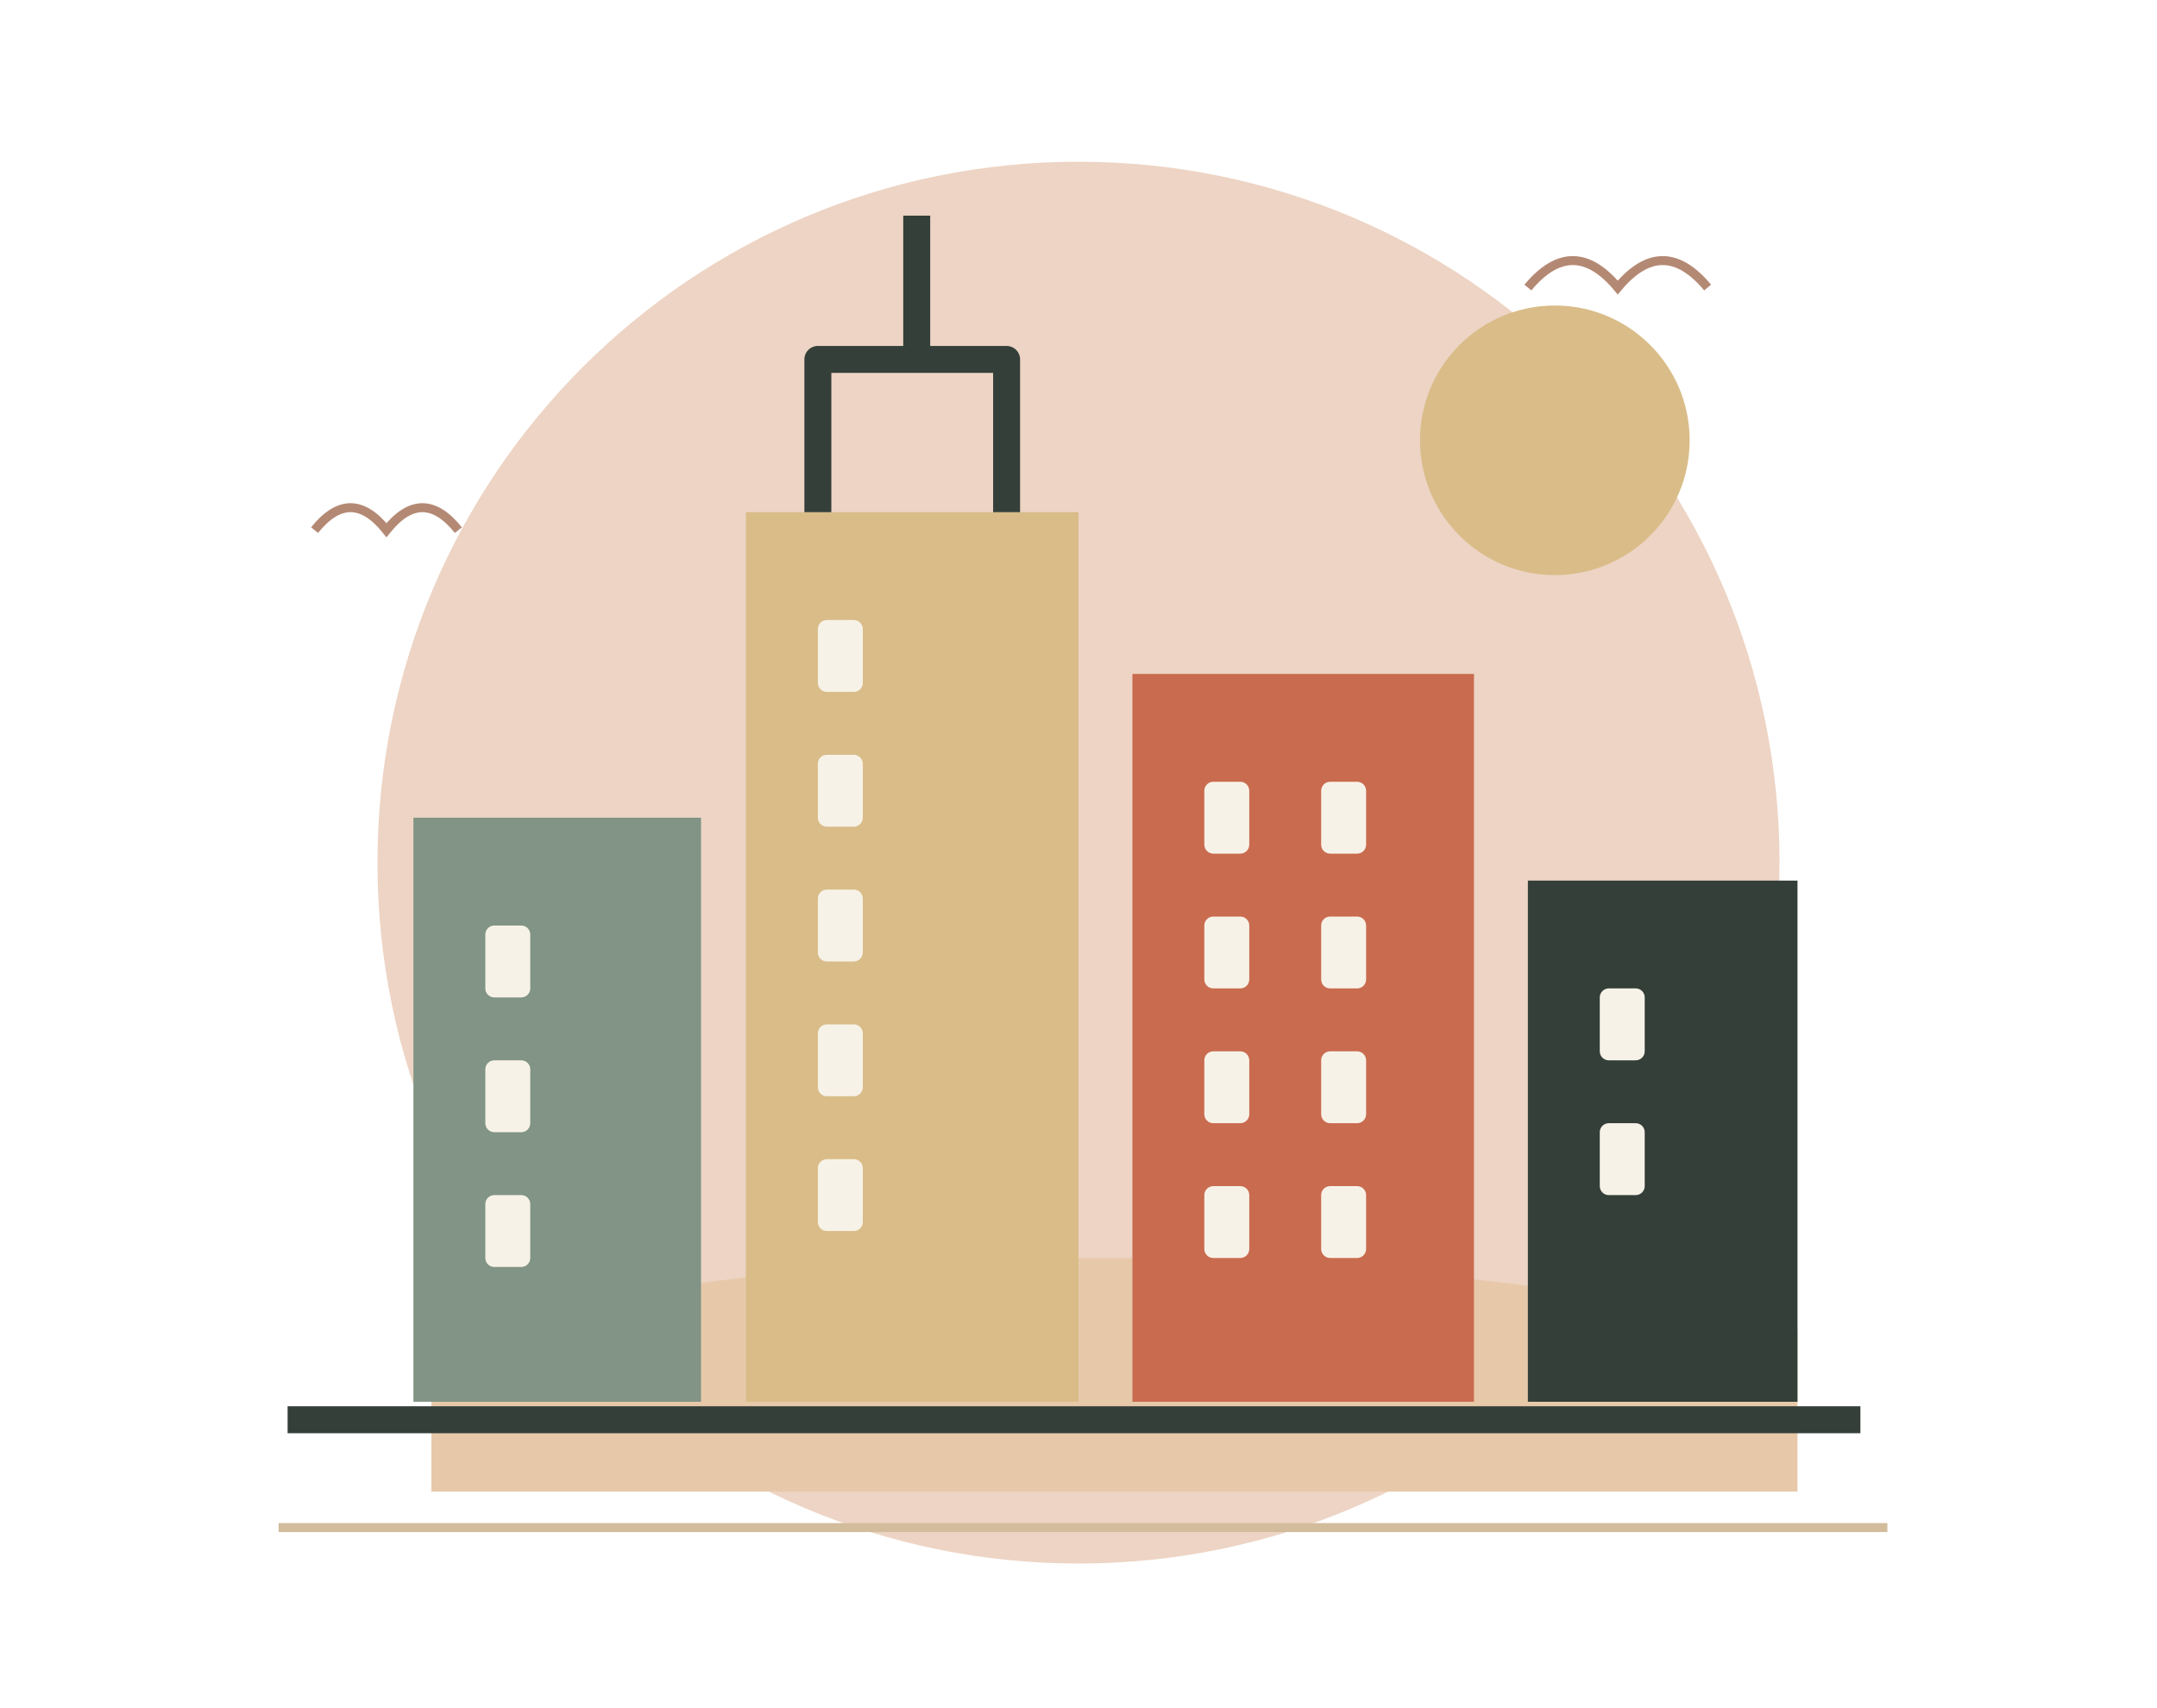
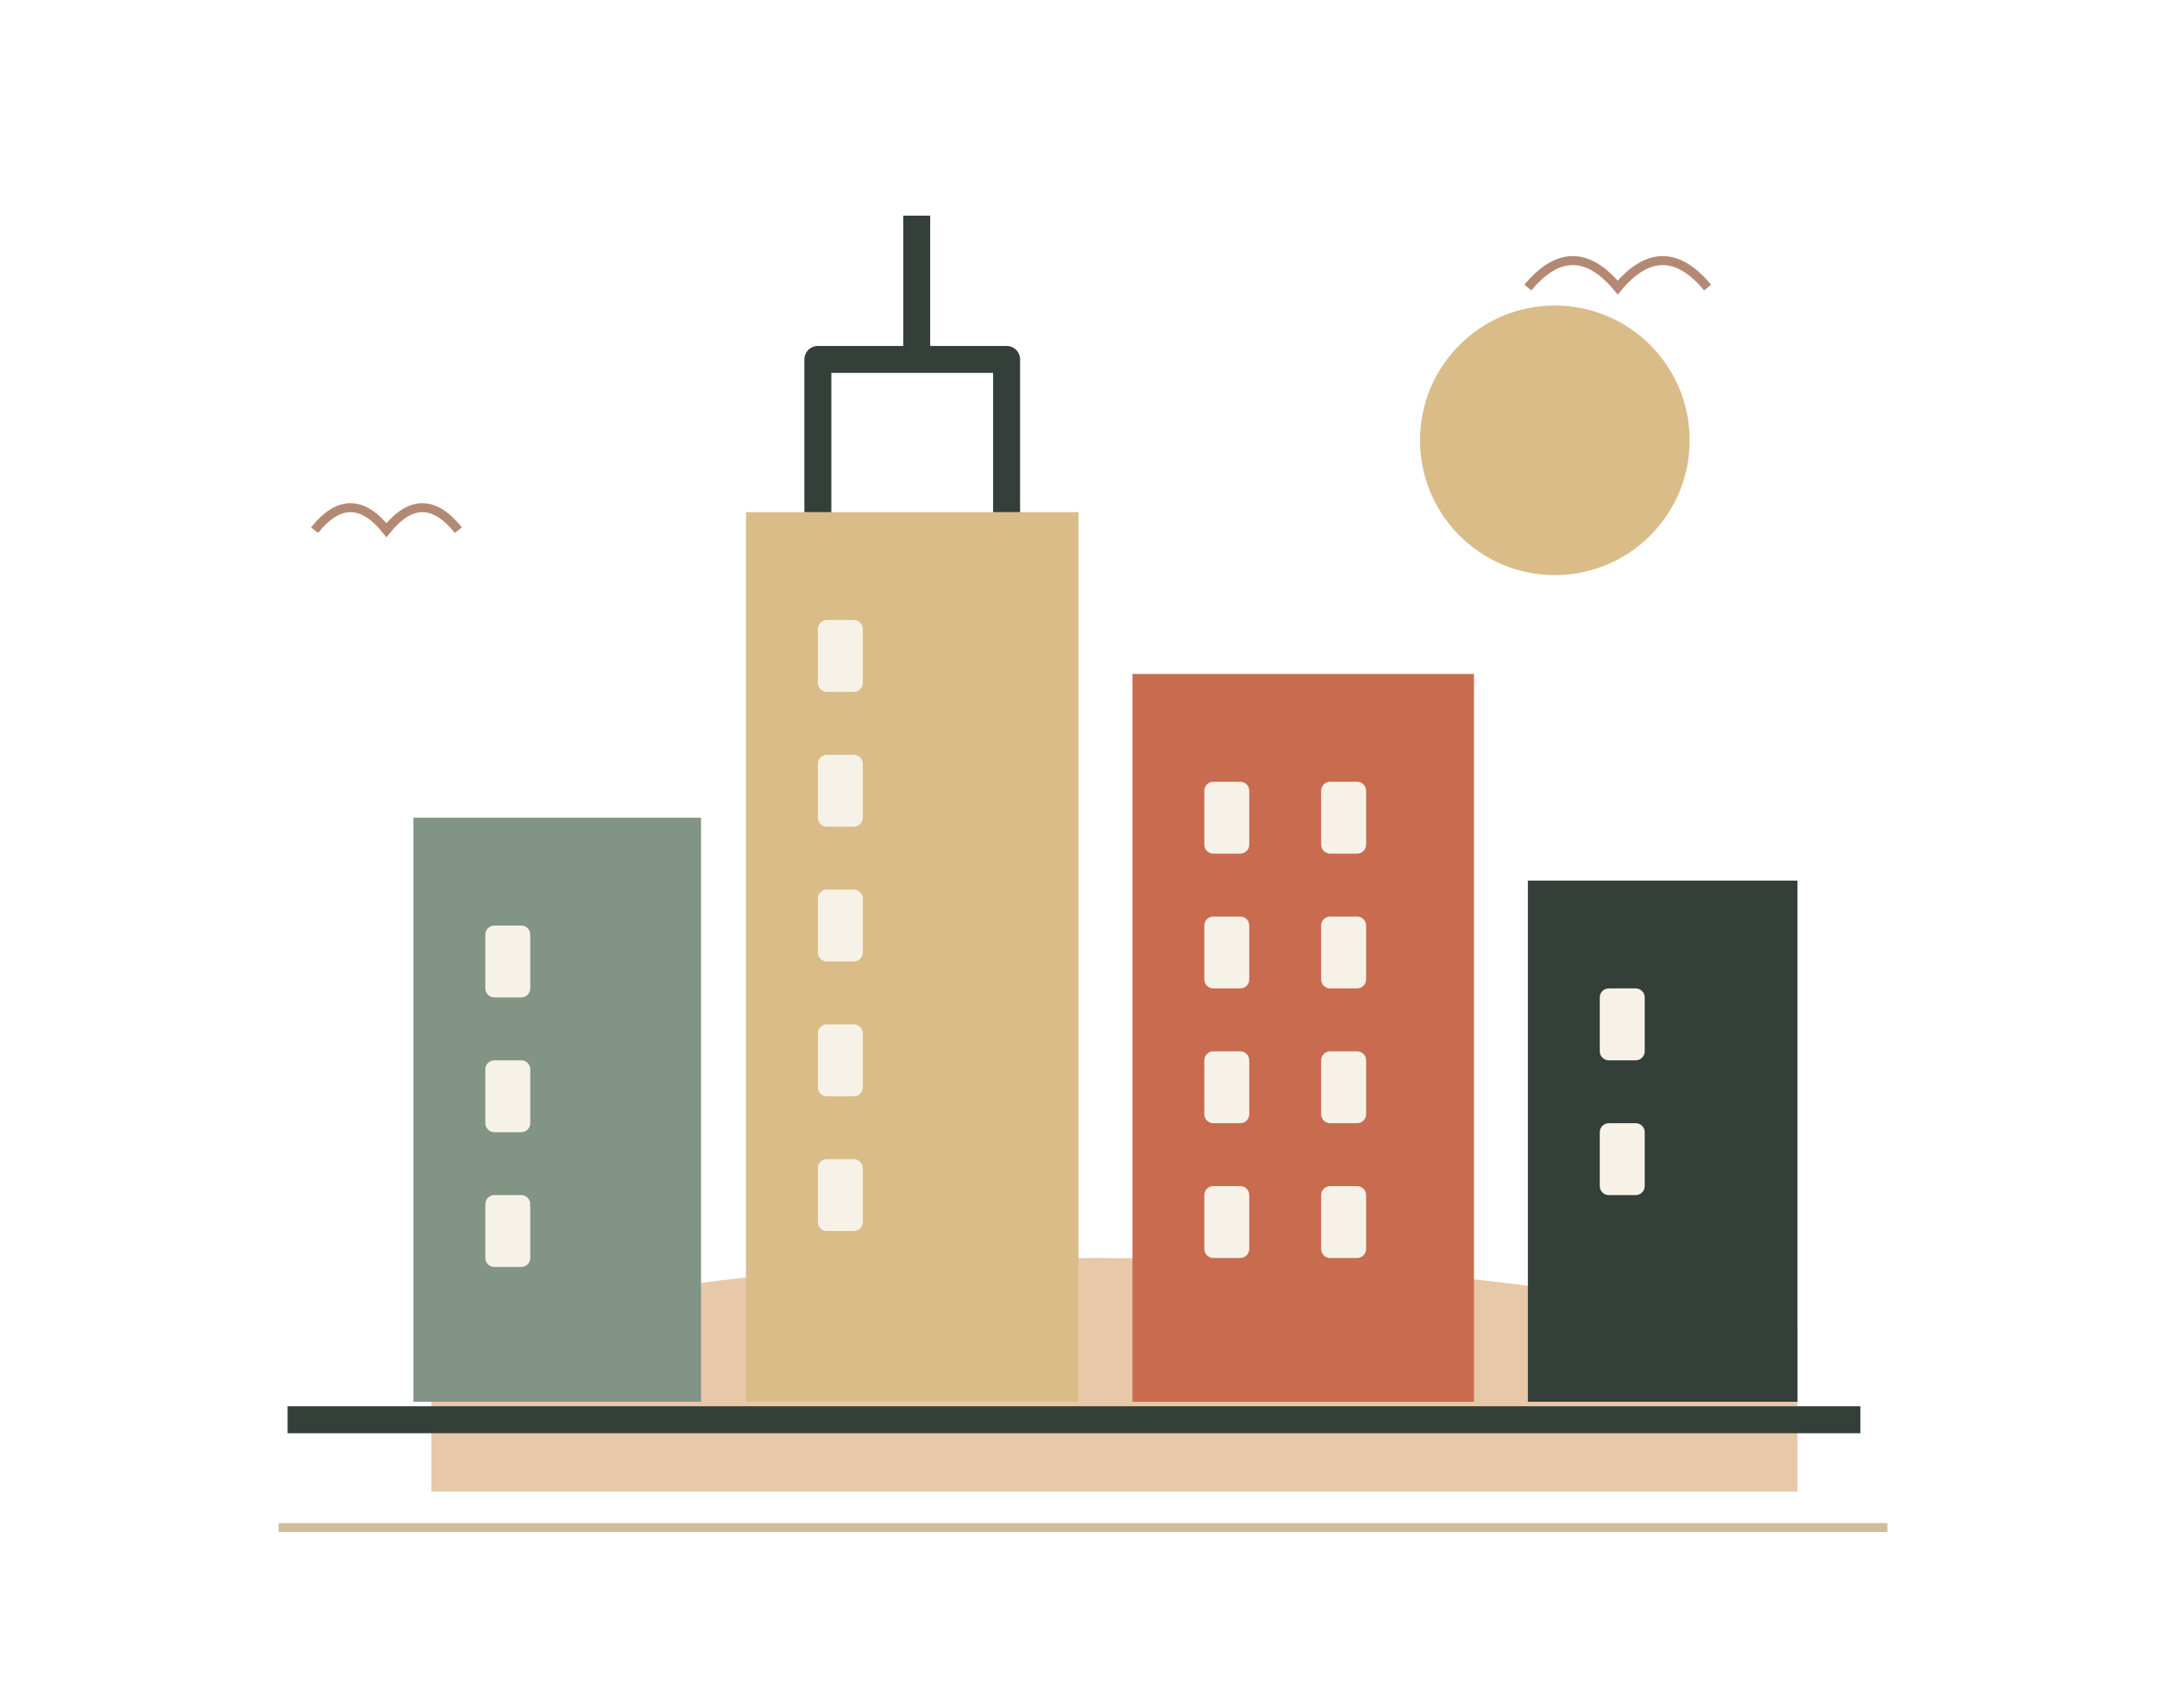
<svg xmlns="http://www.w3.org/2000/svg" viewBox="0 0 240 190">
-   <circle cx="120" cy="96" r="78" fill="#edd4c4" />
  <path d="M48 148Q120 132 200 148V166H48Z" fill="#e7c9aa" />
  <rect x="46" y="91" width="32" height="65" rx="0" fill="#819485" />
  <rect x="54" y="103" width="5" height="8" rx="1" fill="#f7f2e7" />
  <rect x="54" y="118" width="5" height="8" rx="1" fill="#f7f2e7" />
  <rect x="54" y="133" width="5" height="8" rx="1" fill="#f7f2e7" />
  <rect x="83" y="57" width="37" height="99" rx="0" fill="#d9bc88" />
  <rect x="91" y="69" width="5" height="8" rx="1" fill="#f7f2e7" />
  <rect x="91" y="84" width="5" height="8" rx="1" fill="#f7f2e7" />
  <rect x="91" y="99" width="5" height="8" rx="1" fill="#f7f2e7" />
  <rect x="91" y="114" width="5" height="8" rx="1" fill="#f7f2e7" />
  <rect x="91" y="129" width="5" height="8" rx="1" fill="#f7f2e7" />
  <path d="M91 57V40h21v17M102 40V24" fill="none" stroke="#343f39" stroke-width="3" stroke-linejoin="round" />
  <rect x="126" y="75" width="38" height="81" rx="0" fill="#c96b4f" />
  <rect x="134" y="87" width="5" height="8" rx="1" fill="#f7f2e7" />
  <rect x="134" y="102" width="5" height="8" rx="1" fill="#f7f2e7" />
  <rect x="134" y="117" width="5" height="8" rx="1" fill="#f7f2e7" />
  <rect x="134" y="132" width="5" height="8" rx="1" fill="#f7f2e7" />
  <rect x="147" y="87" width="5" height="8" rx="1" fill="#f7f2e7" />
  <rect x="147" y="102" width="5" height="8" rx="1" fill="#f7f2e7" />
  <rect x="147" y="117" width="5" height="8" rx="1" fill="#f7f2e7" />
  <rect x="147" y="132" width="5" height="8" rx="1" fill="#f7f2e7" />
  <rect x="170" y="98" width="30" height="58" rx="0" fill="#343f39" />
  <rect x="178" y="110" width="5" height="8" rx="1" fill="#f7f2e7" />
  <rect x="178" y="125" width="5" height="8" rx="1" fill="#f7f2e7" />
  <path d="M32 158H207" fill="none" stroke="#343f39" stroke-width="3" stroke-linejoin="round" />
  <circle cx="173" cy="49" r="15" fill="#d9bc88" />
  <path d="M31 170H210" stroke="#d2bc9c" stroke-width="1" />
  <path d="M170 32q5-6 10 0 5-6 10 0M35 59q4-5 8 0 4-5 8 0" stroke="#b48974" fill="none" stroke-width="1" />
</svg>
